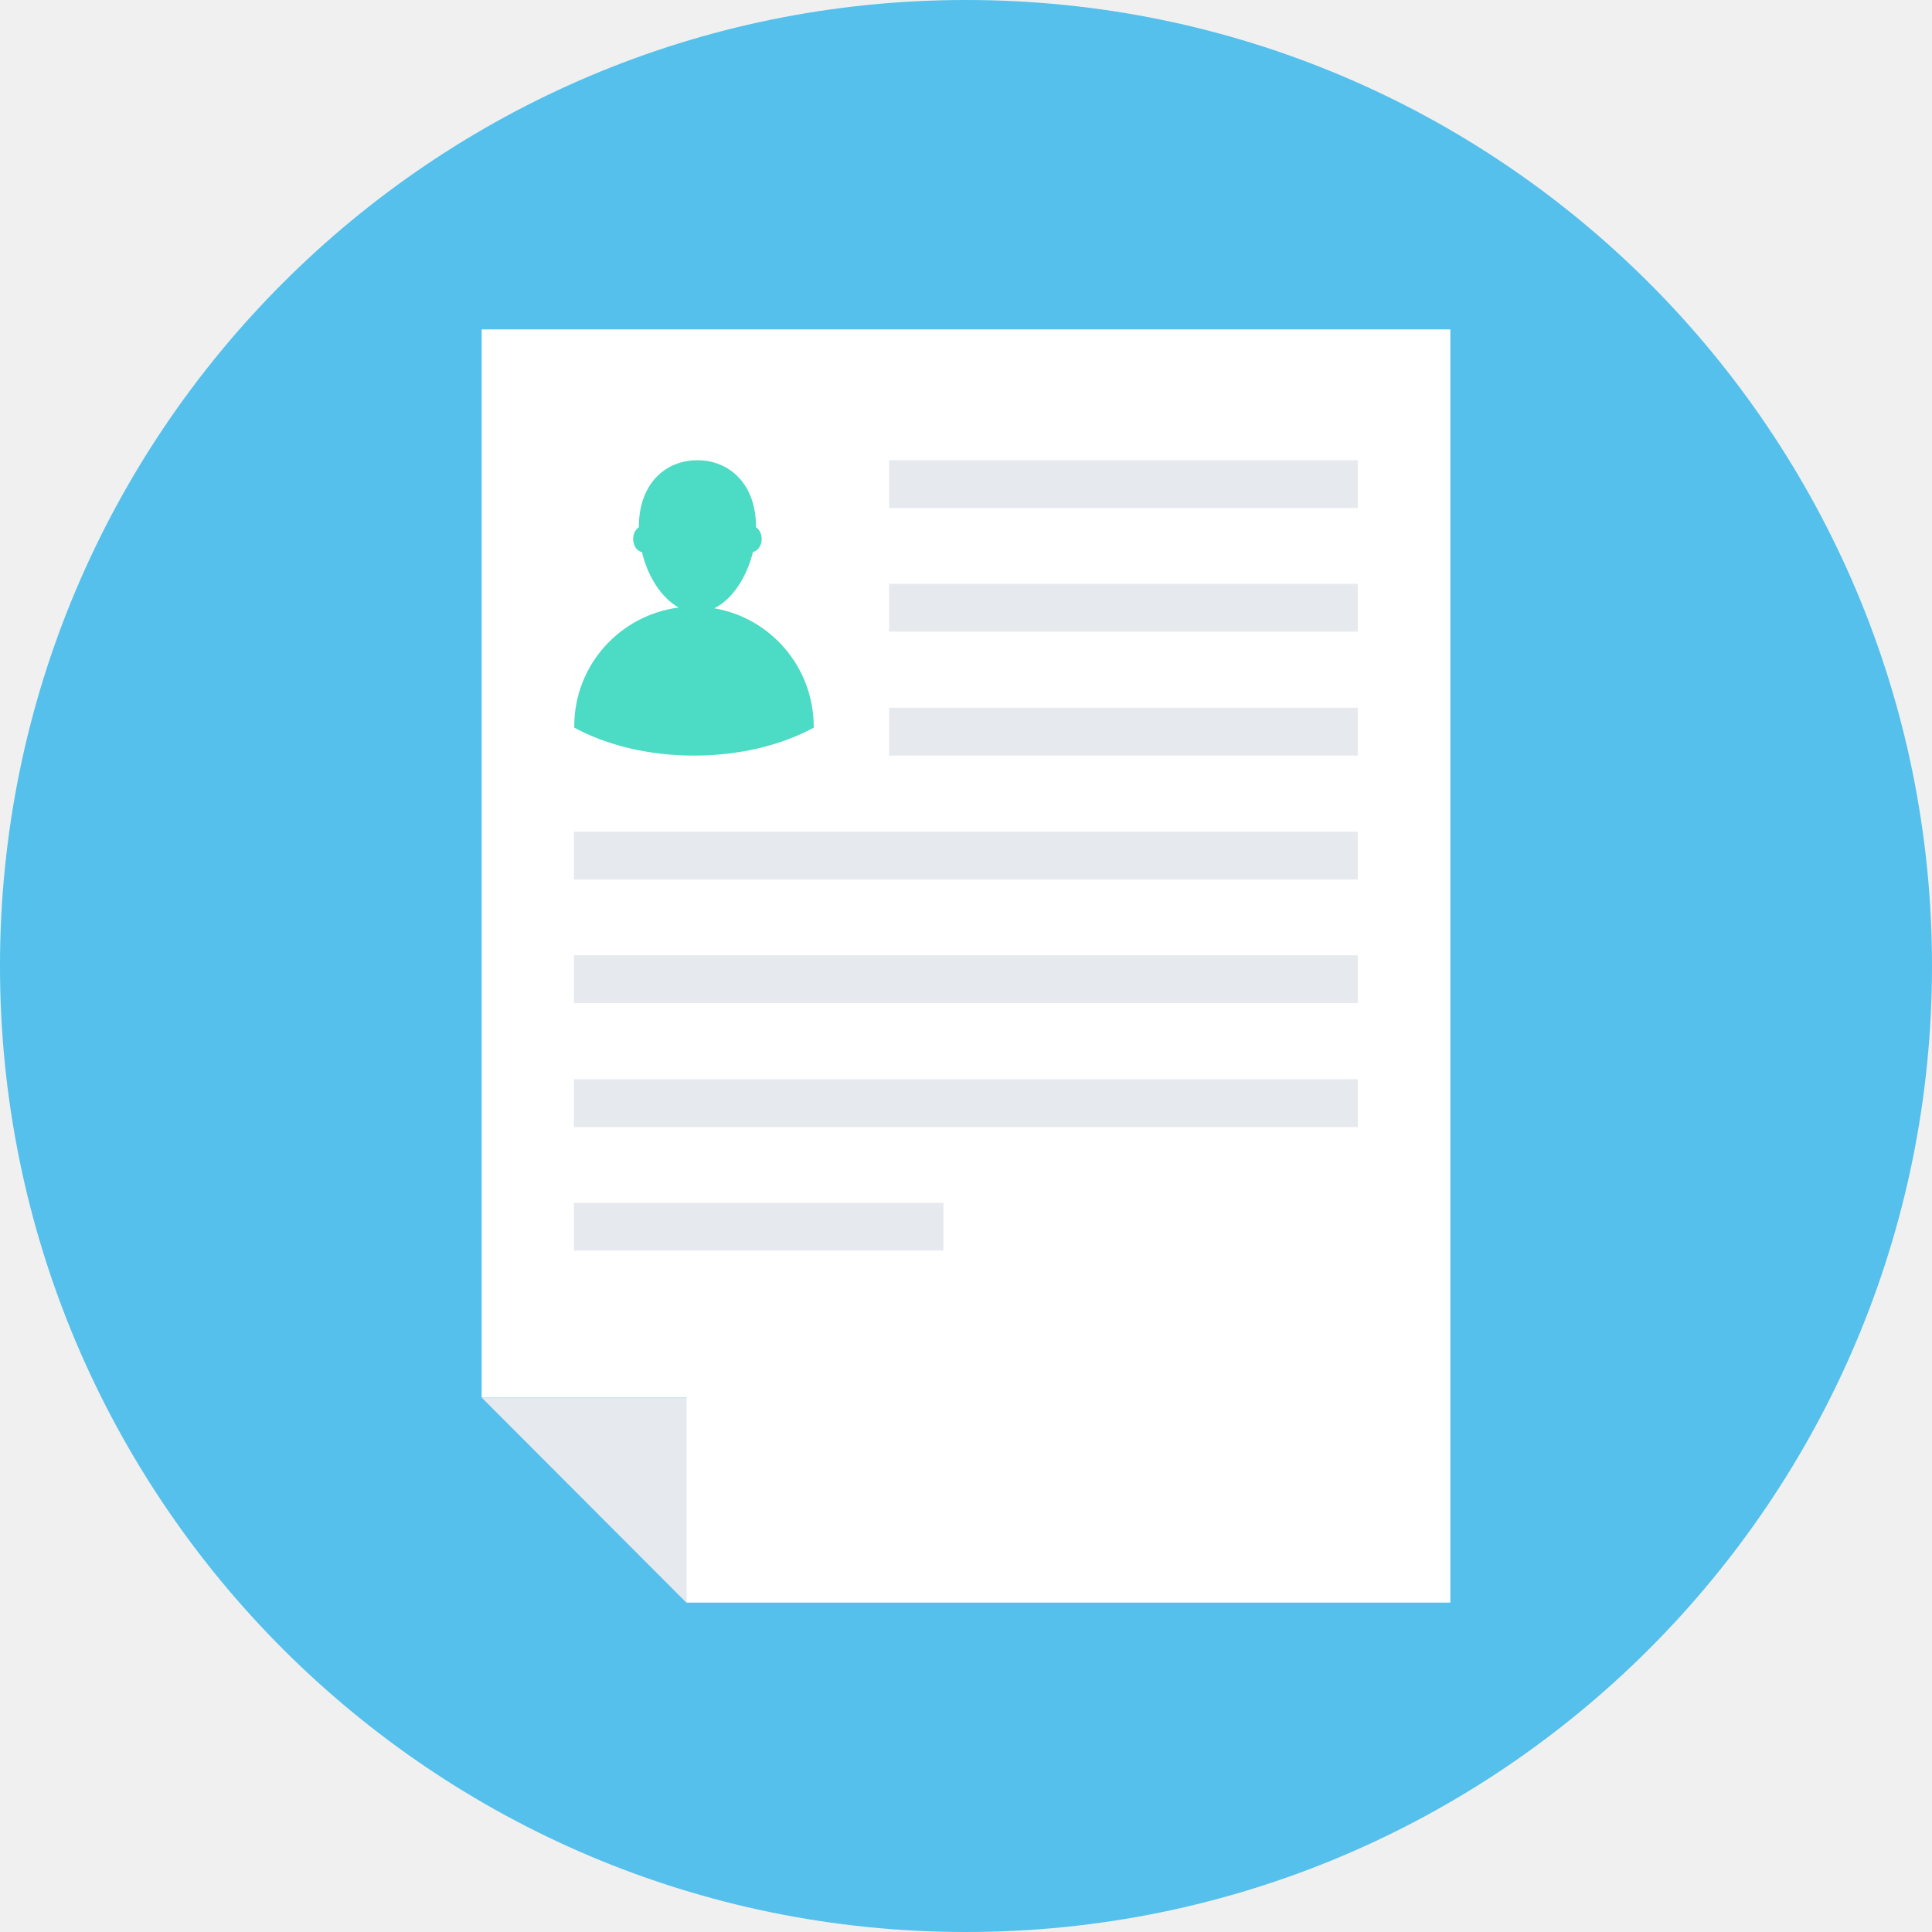
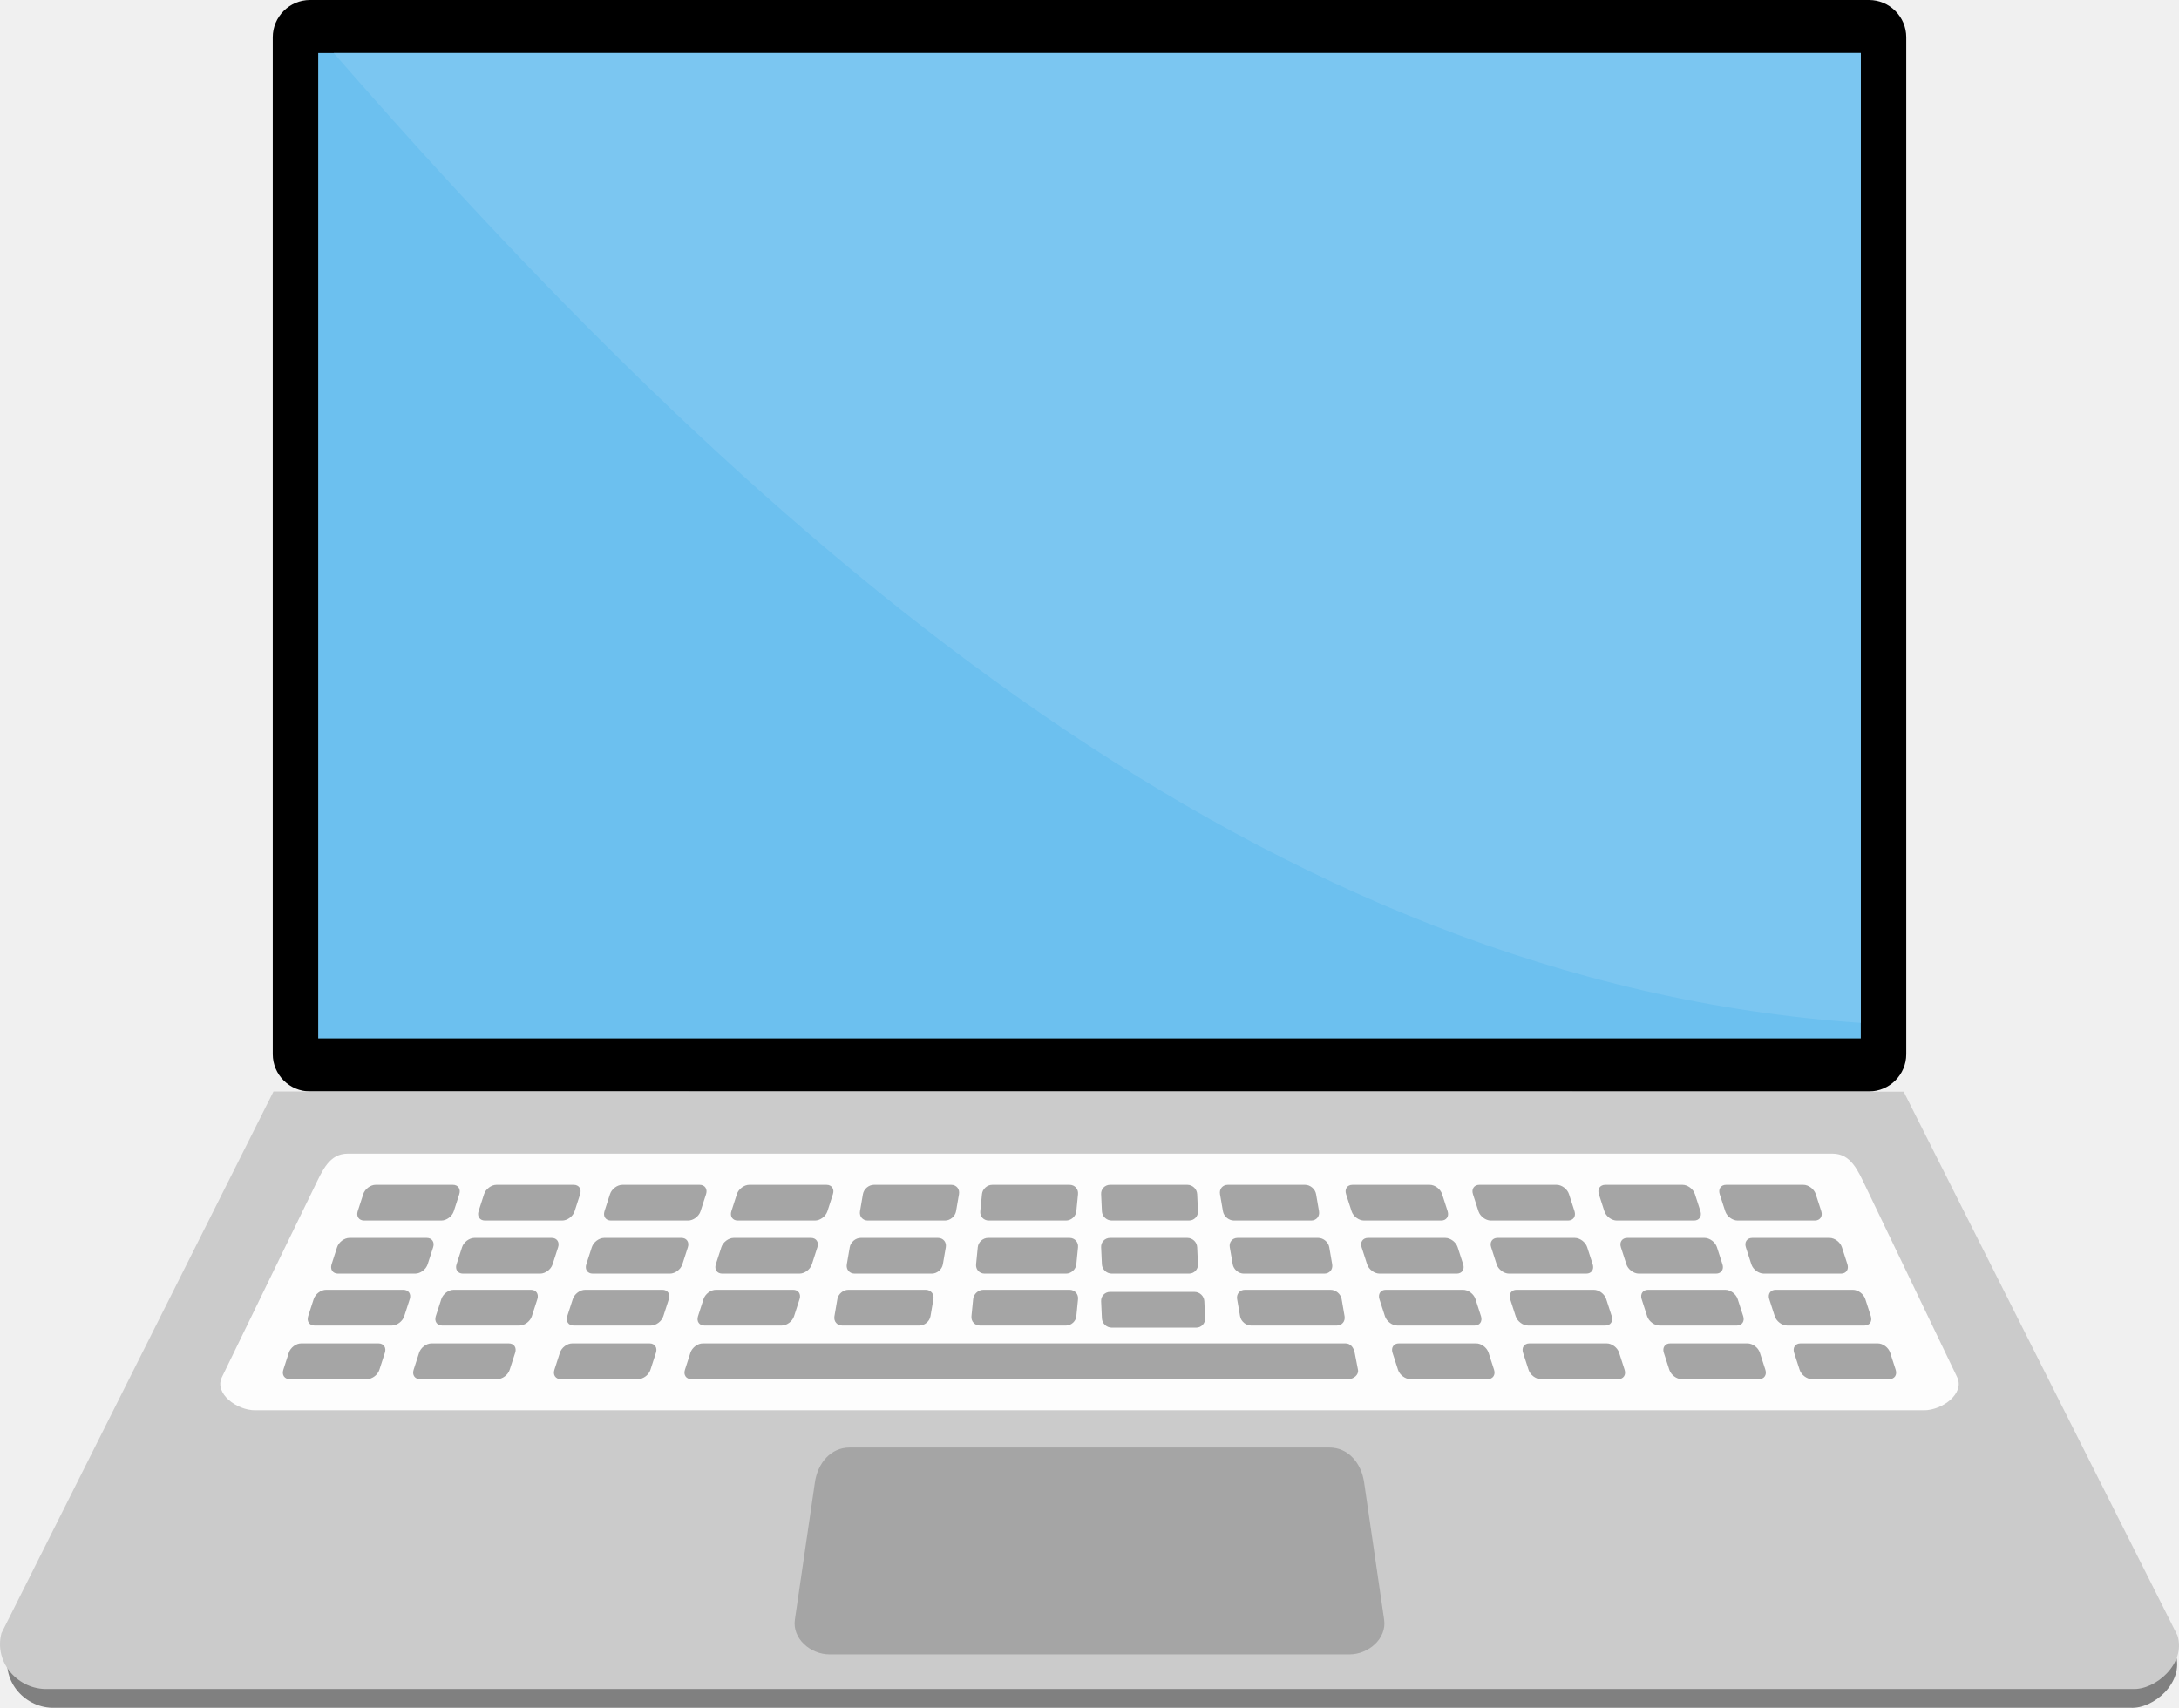
- <svg xmlns="http://www.w3.org/2000/svg" version="1.1" id="Layer_1" viewBox="0 0 505 505" xml:space="preserve">
-   <circle style="fill:#54C0EB;" cx="252.5" cy="252.5" r="252.5" />
-   <polygon style="fill:#FFFFFF;" points="179.4,418.9 179.4,365.3 125.9,365.3 125.9,86.1 379.1,86.1 379.1,418.9 " />
-   <g>
-     <polygon style="fill:#E6E9EE;" points="179.4,418.9 125.9,365.3 179.4,365.3  " />
-     <rect x="150" y="217.4" style="fill:#E6E9EE;" width="204.9" height="12.5" />
-     <rect x="232.4" y="185" style="fill:#E6E9EE;" width="122.5" height="12.5" />
-     <rect x="232.4" y="152.6" style="fill:#E6E9EE;" width="122.5" height="12.5" />
-     <rect x="232.4" y="120.3" style="fill:#E6E9EE;" width="122.5" height="12.5" />
-     <rect x="150" y="249.7" style="fill:#E6E9EE;" width="204.9" height="12.5" />
-     <rect x="150" y="282.1" style="fill:#E6E9EE;" width="204.9" height="12.5" />
-     <rect x="150" y="314.4" style="fill:#E6E9EE;" width="96.6" height="12.5" />
-   </g>
-   <path style="fill:#4CDBC4;" d="M186.7,159c4.7-2.3,8.5-8.1,10.1-14.7c1.3-0.3,2.3-1.7,2.3-3.4c0-1.3-0.6-2.5-1.5-3.1  c0-0.1,0-0.2,0-0.2c0-11-6.9-17.3-15.3-17.3c-8.5,0-15.3,6.3-15.3,17.3c0,0.1,0,0.2,0,0.2c-0.9,0.6-1.5,1.7-1.5,3.1  c0,1.7,1,3.2,2.3,3.4c1.5,6.4,5.1,12,9.6,14.5c-15.4,2-27.3,15.1-27.3,31c0,0.1,0,0.3,0,0.4c8.5,4.6,19.4,7.3,31.3,7.3  c11.9,0,22.8-2.7,31.3-7.3c0-0.1,0-0.3,0-0.4C212.6,174.3,201.4,161.5,186.7,159z" />
+ <svg xmlns="http://www.w3.org/2000/svg" shape-rendering="geometricPrecision" text-rendering="geometricPrecision" image-rendering="optimizeQuality" fill-rule="evenodd" clip-rule="evenodd" viewBox="0 0 512 401.367">
+   <path d="M72.841 0h366.325c4.812 0 8.748 3.939 8.748 8.749v239.007c0 4.811-3.938 8.749-8.748 8.749H72.841c-4.811 0-8.749-3.936-8.749-8.749V8.749C64.092 3.937 68.028 0 72.841 0z" />
+   <path fill="#6CC0EF" d="M74.774 12.465h362.457v231.576H74.774z" />
+   <path fill="#7BC6F1" d="M78.423 12.466h358.809V240.39C297.831 230.88 182.417 131.919 78.423 12.466z" />
+   <path fill="gray" d="M2.022 388.238l509.172.513c2.108 6.655-5.17 12.909-10.572 12.605H12.92c-6.914.243-12.722-6.163-10.898-13.118z" />
+   <path fill="#CBCBCB" d="M511.627 384.337l-64.32-127.774-383.039-.05L.339 383.824c-1.824 6.955 3.984 13.361 10.898 13.118h489.818c5.402.304 12.68-5.951 10.572-12.605z" />
+   <path fill="#FDFDFD" d="M81.676 271.13h348.937c4.279 0 5.928 3.928 7.78 7.782l21.475 44.744c1.849 3.851-3.51 7.783-7.782 7.783H59.926c-4.271 0-9.657-3.932-7.783-7.783l21.754-44.744c1.872-3.851 3.501-7.782 7.779-7.782z" />
+   <path fill="#A5A5A5" d="M199.64 340.192h112.722c4.489 0 7.51 3.722 8.158 8.156l4.712 32.303c.649 4.434-3.675 8.158-8.152 8.158H194.925c-4.475 0-8.8-3.716-8.152-8.158l4.712-32.303c.648-4.44 3.669-8.156 8.155-8.156zm116.505-24.474c1.219 0 1.936 1.016 2.165 2.191l.778 4.022c.227 1.173-1.051 2.188-2.259 2.188H162.445c-1.219 0-1.898-.982-1.509-2.188l1.296-4.022c.389-1.206 1.7-2.191 2.919-2.191h150.994zm-35.477-12.097h-19.825c-1.217 0-2.169.987-2.113 2.187l.184 4.026c.056 1.203 1.096 2.188 2.315 2.188h19.826a2.089 2.089 0 002.11-2.188l-.185-4.026c-.052-1.202-1.101-2.187-2.312-2.187zm-1.68-12.694h-18.145c-1.22 0-2.169.985-2.113 2.188l.184 4.025c.056 1.206 1.096 2.188 2.315 2.188h18.145c1.217 0 2.166-.982 2.111-2.188l-.185-4.025c-.055-1.203-1.095-2.188-2.312-2.188zm67.86 24.791h-18.145c-1.217 0-1.895.985-1.507 2.191l1.297 4.022c.389 1.206 1.7 2.188 2.919 2.188h18.142c1.22 0 1.898-.982 1.51-2.188l-1.297-4.022c-.389-1.206-1.7-2.191-2.919-2.191zm30.673 0h-18.142c-1.219 0-1.898.985-1.509 2.191l1.296 4.022c.389 1.206 1.7 2.188 2.919 2.188h18.145c1.217 0 1.896-.982 1.507-2.188l-1.297-4.022c-.386-1.206-1.699-2.191-2.919-2.191zm33.076 0h-18.142c-1.219 0-1.898.985-1.509 2.191l1.296 4.022c.39 1.206 1.7 2.188 2.919 2.188h18.146c1.216 0 1.895-.982 1.506-2.188l-1.297-4.022c-.389-1.206-1.699-2.191-2.919-2.191zm30.618 0h-18.142c-1.219 0-1.898.985-1.509 2.191l1.297 4.022c.388 1.206 1.699 2.188 2.918 2.188h18.145c1.217 0 1.896-.982 1.507-2.188l-1.297-4.022c-.386-1.206-1.699-2.191-2.919-2.191zm-128.56-12.591h-20.132c-1.211 0-2.044.987-1.837 2.188l.692 4.022c.207 1.2 1.371 2.191 2.588 2.191h20.131c1.22 0 2.042-.985 1.838-2.191l-.69-4.022c-.204-1.206-1.382-2.188-2.59-2.188zm31.12 0h-18.146c-1.216 0-1.895.982-1.506 2.188l1.297 4.022c.386 1.206 1.699 2.191 2.919 2.191h18.142c1.219 0 1.898-.985 1.509-2.191l-1.296-4.022c-.389-1.206-1.7-2.188-2.919-2.188zm30.722 0h-18.145c-1.219 0-1.898.982-1.509 2.188l1.297 4.022c.389 1.206 1.702 2.191 2.919 2.191h18.145c1.217 0 1.895-.985 1.509-2.191l-1.299-4.022c-.387-1.206-1.7-2.188-2.917-2.188zm30.891 0h-18.144c-1.22 0-1.898.982-1.51 2.188l1.297 4.022c.389 1.206 1.702 2.191 2.919 2.191h18.145c1.217 0 1.895-.985 1.509-2.191l-1.299-4.022c-.387-1.206-1.7-2.188-2.917-2.188zm29.987 0H417.23c-1.22 0-1.896.982-1.509 2.188l1.296 4.022c.389 1.206 1.702 2.191 2.919 2.191h18.145c1.22 0 1.896-.985 1.509-2.191l-1.296-4.022c-.389-1.206-1.703-2.188-2.919-2.188zm-125.631-12.2h-18.948c-1.211 0-2.044.99-1.837 2.188l.692 4.025c.207 1.2 1.371 2.188 2.588 2.188h18.948c1.219 0 2.041-.982 1.837-2.188l-.689-4.025c-.205-1.203-1.383-2.188-2.591-2.188zm29.843 0h-18.145c-1.217 0-1.896.985-1.507 2.188l1.297 4.025c.389 1.206 1.699 2.188 2.919 2.188h18.142c1.22 0 1.898-.982 1.509-2.188l-1.297-4.025c-.388-1.203-1.699-2.188-2.918-2.188zm30.435 0h-18.144c-1.217 0-1.896.985-1.507 2.188l1.297 4.025c.386 1.206 1.699 2.188 2.916 2.188h18.145c1.219 0 1.898-.982 1.509-2.188l-1.297-4.025c-.388-1.203-1.699-2.188-2.919-2.188zm30.489 0h-18.143c-1.219 0-1.898.985-1.508 2.188l1.296 4.025c.389 1.206 1.7 2.188 2.919 2.188h18.145c1.217 0 1.896-.982 1.506-2.188l-1.296-4.025c-.386-1.203-1.7-2.188-2.919-2.188zm29.362 0h-18.144c-1.22 0-1.896.985-1.51 2.188l1.297 4.025c.389 1.206 1.702 2.188 2.919 2.188h18.145c1.219 0 1.895-.982 1.509-2.188l-1.297-4.025c-.388-1.203-1.702-2.188-2.919-2.188zm-123.227-12.478h-18.145c-1.217 0-2.045.985-1.838 2.188l.693 4.025c.207 1.205 1.371 2.187 2.588 2.187h18.145c1.219 0 2.044-.982 1.837-2.187l-.69-4.025c-.207-1.203-1.371-2.188-2.59-2.188zm29.288 0h-18.143c-1.219 0-1.898.985-1.508 2.188l1.296 4.025c.389 1.205 1.7 2.187 2.919 2.187h18.145c1.217 0 1.896-.982 1.506-2.187l-1.296-4.025c-.386-1.203-1.7-2.188-2.919-2.188zm29.815 0h-18.145c-1.22 0-1.898.985-1.509 2.188l1.297 4.025c.389 1.205 1.702 2.187 2.918 2.187h18.145c1.217 0 1.896-.982 1.51-2.187l-1.3-4.025c-.386-1.203-1.699-2.188-2.916-2.188zm29.589 0h-18.145c-1.22 0-1.898.985-1.509 2.188l1.297 4.025c.389 1.205 1.702 2.187 2.918 2.187h18.145c1.217 0 1.896-.982 1.51-2.187l-1.3-4.025c-.386-1.203-1.699-2.188-2.916-2.188zm28.391 0h-18.144c-1.22 0-1.896.985-1.51 2.188l1.297 4.025c.389 1.205 1.702 2.187 2.919 2.187h18.145c1.219 0 1.895-.982 1.509-2.187l-1.297-4.025c-.389-1.203-1.702-2.188-2.919-2.188zm-144.741 0h-18.145c-1.22 0-2.169.985-2.113 2.188l.184 4.025c.056 1.205 1.096 2.187 2.315 2.187h18.145c1.217 0 2.166-.982 2.111-2.187l-.185-4.025c-.055-1.203-1.095-2.188-2.312-2.188zm-144.51 37.269h18.143c1.219 0 1.898.985 1.509 2.191l-1.297 4.022c-.389 1.206-1.7 2.188-2.919 2.188h-18.145c-1.217 0-1.895-.982-1.506-2.188l1.297-4.022c.386-1.206 1.699-2.191 2.918-2.191zm-33.076 0h18.142c1.22 0 1.898.985 1.51 2.191l-1.297 4.022c-.389 1.206-1.699 2.188-2.919 2.188H98.693c-1.217 0-1.895-.982-1.507-2.188l1.297-4.022c.389-1.206 1.7-2.191 2.919-2.191zm-30.618 0h18.143c1.219 0 1.898.985 1.509 2.191l-1.297 4.022c-.389 1.206-1.7 2.188-2.919 2.188H68.075c-1.217 0-1.896-.982-1.506-2.188l1.296-4.022c.386-1.206 1.7-2.191 2.919-2.191zm160.307-12.591h20.217c1.217 0 2.114.985 1.998 2.188l-.398 4.022c-.115 1.203-1.213 2.191-2.43 2.191h-20.217c-1.214 0-2.116-.985-1.998-2.191l.398-4.022c.118-1.206 1.211-2.188 2.43-2.188zm-31.746 0h18.145c1.217 0 2.044.982 1.837 2.188l-.692 4.022c-.207 1.206-1.371 2.191-2.588 2.191h-18.145c-1.219 0-2.044-.985-1.837-2.191l.689-4.022c.207-1.206 1.371-2.188 2.591-2.188zm-31.12 0h18.145c1.216 0 1.895.982 1.506 2.188l-1.296 4.022c-.387 1.206-1.7 2.191-2.919 2.191h-18.143c-1.219 0-1.898-.985-1.509-2.191l1.297-4.022c.389-1.206 1.699-2.188 2.919-2.188zm-30.723 0h18.145c1.22 0 1.898.982 1.509 2.188l-1.297 4.022c-.389 1.206-1.702 2.191-2.918 2.191h-18.145c-1.217 0-1.896-.985-1.51-2.191l1.3-4.022c.386-1.206 1.7-2.188 2.916-2.188zm-30.891 0h18.145c1.219 0 1.898.982 1.509 2.188l-1.297 4.022c-.388 1.206-1.702 2.191-2.919 2.191h-18.144c-1.217 0-1.896-.985-1.51-2.191l1.3-4.022c.386-1.206 1.699-2.188 2.916-2.188zm-29.986 0H94.77c1.219 0 1.895.982 1.509 2.188l-1.297 4.022c-.389 1.206-1.702 2.191-2.919 2.191H73.918c-1.219 0-1.895-.985-1.509-2.191l1.297-4.022c.389-1.206 1.702-2.188 2.919-2.188zm155.553-12.2h19.13c1.22 0 2.114.988 1.998 2.188l-.398 4.025c-.115 1.203-1.213 2.188-2.427 2.188h-19.133c-1.217 0-2.116-.982-1.998-2.188l.398-4.025c.118-1.203 1.211-2.188 2.43-2.188zm-29.922 0H220.4c1.217 0 2.045.985 1.838 2.188l-.692 4.025c-.207 1.206-1.372 2.188-2.588 2.188h-18.145c-1.22 0-2.045-.982-1.838-2.188l.69-4.025c.207-1.203 1.371-2.188 2.591-2.188zm-29.843 0h18.145c1.217 0 1.895.985 1.506 2.188l-1.296 4.025c-.389 1.206-1.7 2.188-2.919 2.188h-18.142c-1.22 0-1.899-.982-1.51-2.188l1.297-4.025c.389-1.203 1.699-2.188 2.919-2.188zm-30.436 0h18.145c1.217 0 1.895.985 1.507 2.188l-1.297 4.025c-.387 1.206-1.7 2.188-2.917 2.188h-18.144c-1.22 0-1.898-.982-1.51-2.188l1.297-4.025c.389-1.203 1.699-2.188 2.919-2.188zm-30.488 0h18.142c1.22 0 1.898.985 1.509 2.188l-1.297 4.025c-.389 1.206-1.699 2.188-2.919 2.188h-18.145c-1.216 0-1.895-.982-1.506-2.188l1.297-4.025c.386-1.203 1.699-2.188 2.919-2.188zm-29.363 0h18.145c1.22 0 1.895.985 1.509 2.188l-1.297 4.025c-.389 1.206-1.702 2.188-2.919 2.188H79.42c-1.22 0-1.896-.982-1.51-2.188l1.297-4.025c.389-1.203 1.702-2.188 2.919-2.188zm151.037-12.478h18.145c1.22 0 2.116.985 1.998 2.188l-.398 4.025c-.118 1.205-1.211 2.187-2.43 2.187h-18.142c-1.22 0-2.117-.982-1.998-2.187l.397-4.025c.119-1.203 1.212-2.188 2.428-2.188zm-27.809 0h18.145c1.217 0 2.044.985 1.837 2.188l-.692 4.025c-.207 1.205-1.371 2.187-2.588 2.187h-18.145c-1.22 0-2.044-.982-1.838-2.187l.69-4.025c.207-1.203 1.371-2.188 2.591-2.188zm-29.288 0h18.142c1.219 0 1.898.985 1.509 2.188l-1.297 4.025c-.389 1.205-1.699 2.187-2.919 2.187h-18.145c-1.216 0-1.895-.982-1.506-2.187l1.297-4.025c.386-1.203 1.699-2.188 2.919-2.188zm-29.816 0h18.146c1.219 0 1.898.985 1.509 2.188l-1.297 4.025c-.389 1.205-1.702 2.187-2.919 2.187h-18.145c-1.217 0-1.895-.982-1.509-2.187l1.299-4.025c.387-1.203 1.7-2.188 2.916-2.188zm-29.589 0h18.146c1.219 0 1.898.985 1.509 2.188l-1.297 4.025c-.389 1.205-1.702 2.187-2.919 2.187h-18.145c-1.216 0-1.895-.982-1.509-2.187l1.299-4.025c.387-1.203 1.7-2.188 2.916-2.188zm-28.391 0h18.145c1.219 0 1.895.985 1.509 2.188l-1.297 4.025c-.388 1.205-1.702 2.187-2.919 2.187H85.564c-1.22 0-1.896-.982-1.51-2.187l1.297-4.025c.389-1.203 1.702-2.188 2.919-2.188z" />
</svg>
